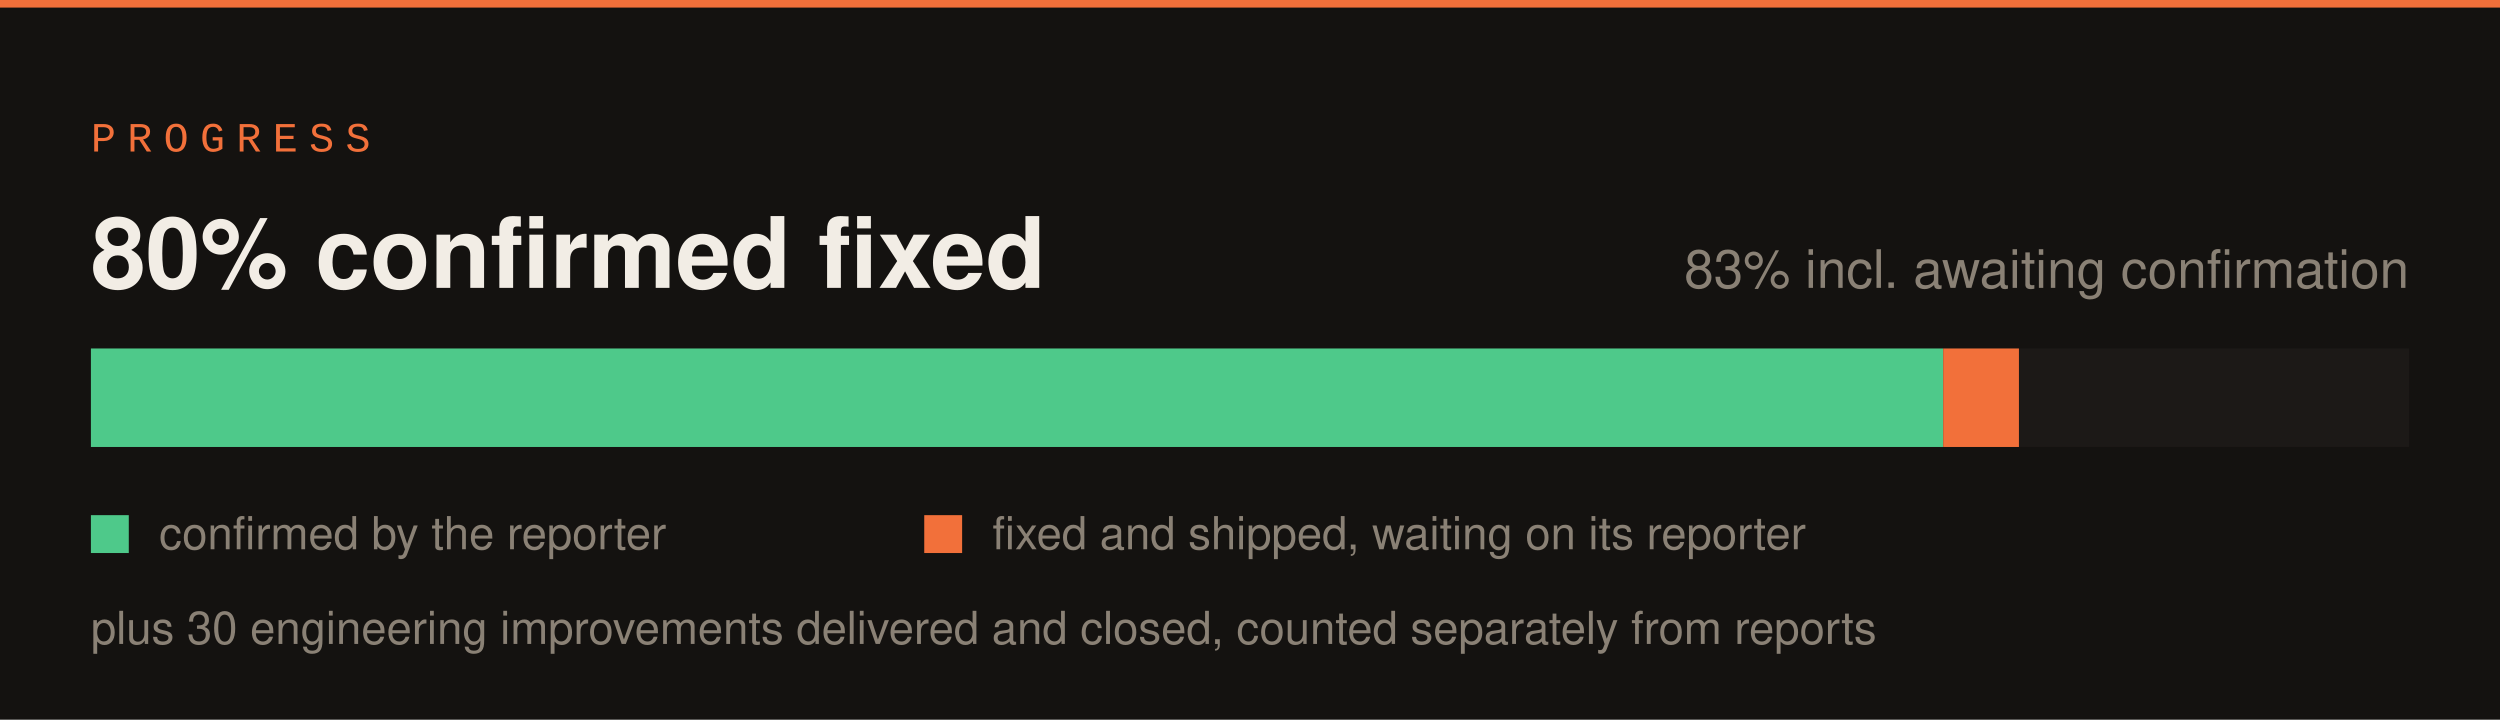
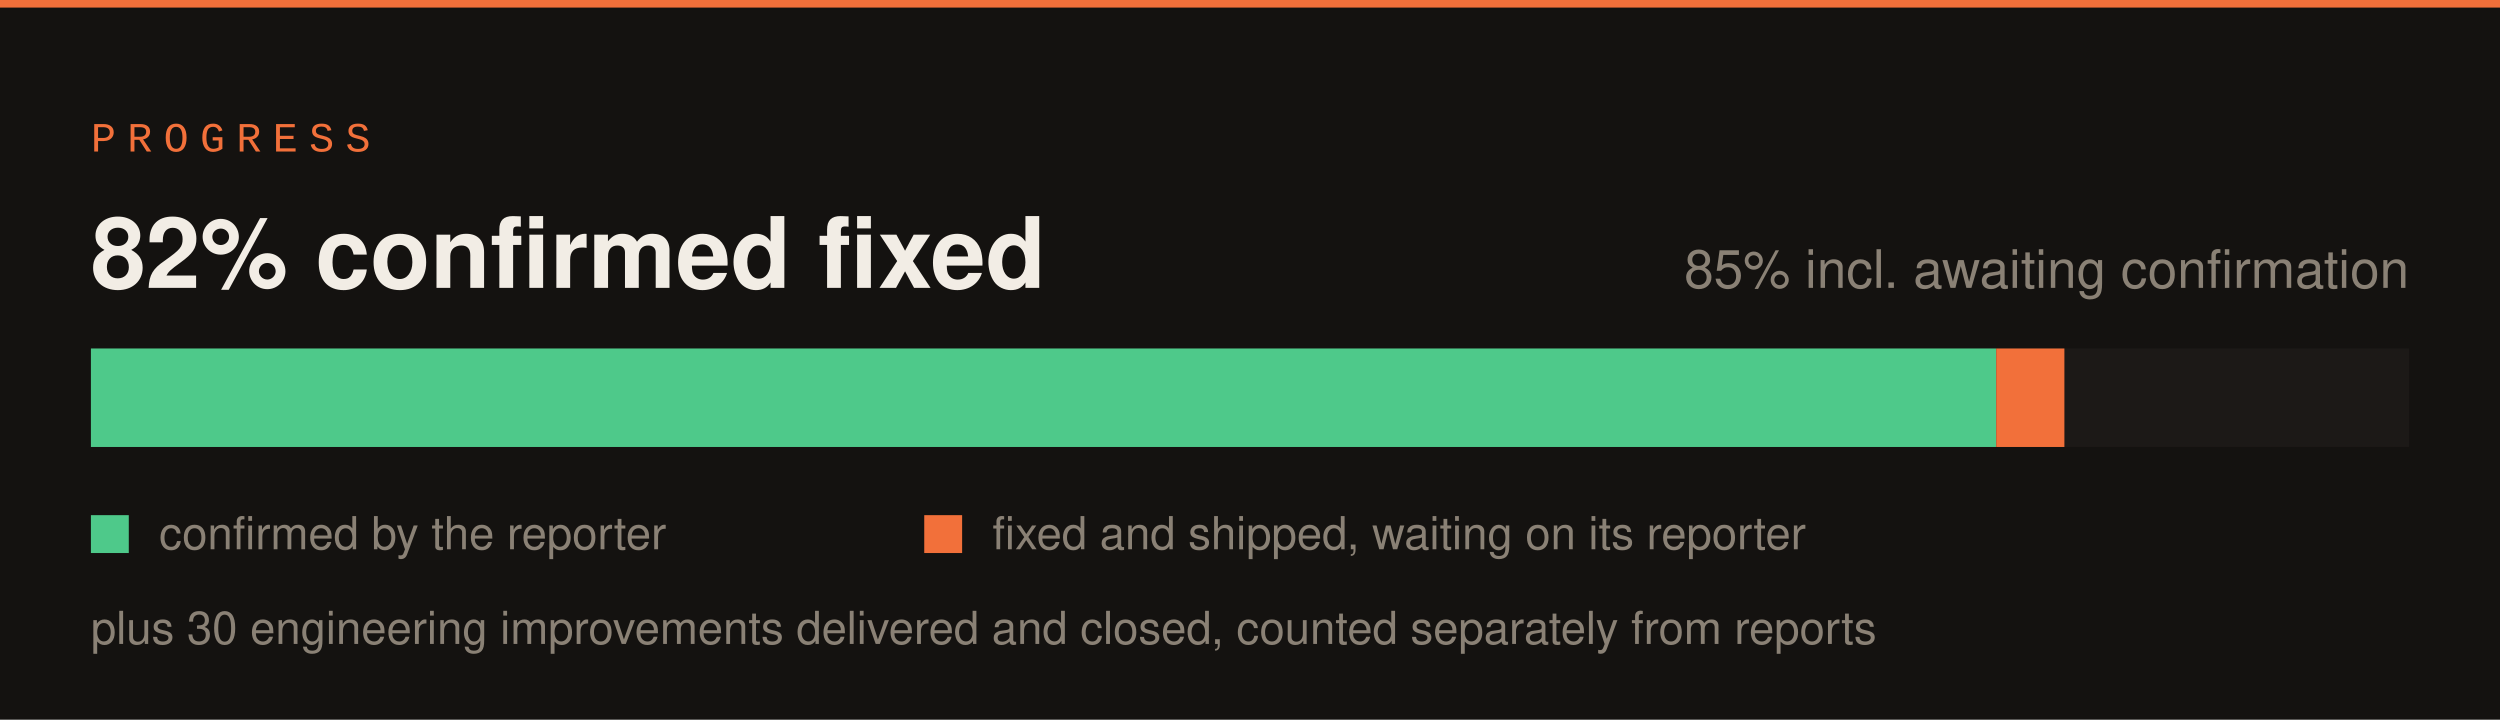
<svg xmlns="http://www.w3.org/2000/svg" width="660" height="190" viewBox="0 0 660 190">
  <rect width="660" height="190" fill="#141210" />
  <rect x="0" y="0" width="660" height="2" fill="#f2703a" />
  <text x="24" y="40" font-family="SFMono-Regular,Consolas,Liberation Mono,monospace" font-size="11" letter-spacing="3" fill="#f2703a">PROGRESS</text>
  <rect x="24" y="92" width="612" height="26" fill="#1c1917" />
-   <rect x="24" y="92" width="489" height="26" fill="#4ec98a" />
-   <rect x="513" y="92" width="20" height="26" fill="#f2703a" />
-   <text x="24" y="76" font-family="-apple-system,Segoe UI,Helvetica,Arial,sans-serif" font-size="26" font-weight="700" fill="#f2ede5">80% confirmed fixed</text>
-   <text x="636" y="76" font-family="-apple-system,Segoe UI,Helvetica,Arial,sans-serif" font-size="14" fill="#8a8175" text-anchor="end">83% incl. awaiting confirmation</text>
+   <rect x="24" y="92" width="503" height="26" fill="#4ec98a" />
+   <rect x="527" y="92" width="18" height="26" fill="#f2703a" />
+   <text x="24" y="76" font-family="-apple-system,Segoe UI,Helvetica,Arial,sans-serif" font-size="26" font-weight="700" fill="#f2ede5">82% confirmed fixed</text>
+   <text x="636" y="76" font-family="-apple-system,Segoe UI,Helvetica,Arial,sans-serif" font-size="14" fill="#8a8175" text-anchor="end">85% incl. awaiting confirmation</text>
  <rect x="24" y="136" width="10" height="10" fill="#4ec98a" />
  <text x="42" y="145" font-family="-apple-system,Segoe UI,Helvetica,Arial,sans-serif" font-size="12" fill="#8a8175">confirmed by the reporter</text>
  <rect x="244" y="136" width="10" height="10" fill="#f2703a" />
  <text x="262" y="145" font-family="-apple-system,Segoe UI,Helvetica,Arial,sans-serif" font-size="12" fill="#8a8175">fixed and shipped, waiting on its reporter</text>
  <text x="24" y="170" font-family="-apple-system,Segoe UI,Helvetica,Arial,sans-serif" font-size="12" fill="#8a8175">plus 30 engineering improvements delivered and closed, counted separately from reports</text>
</svg>
